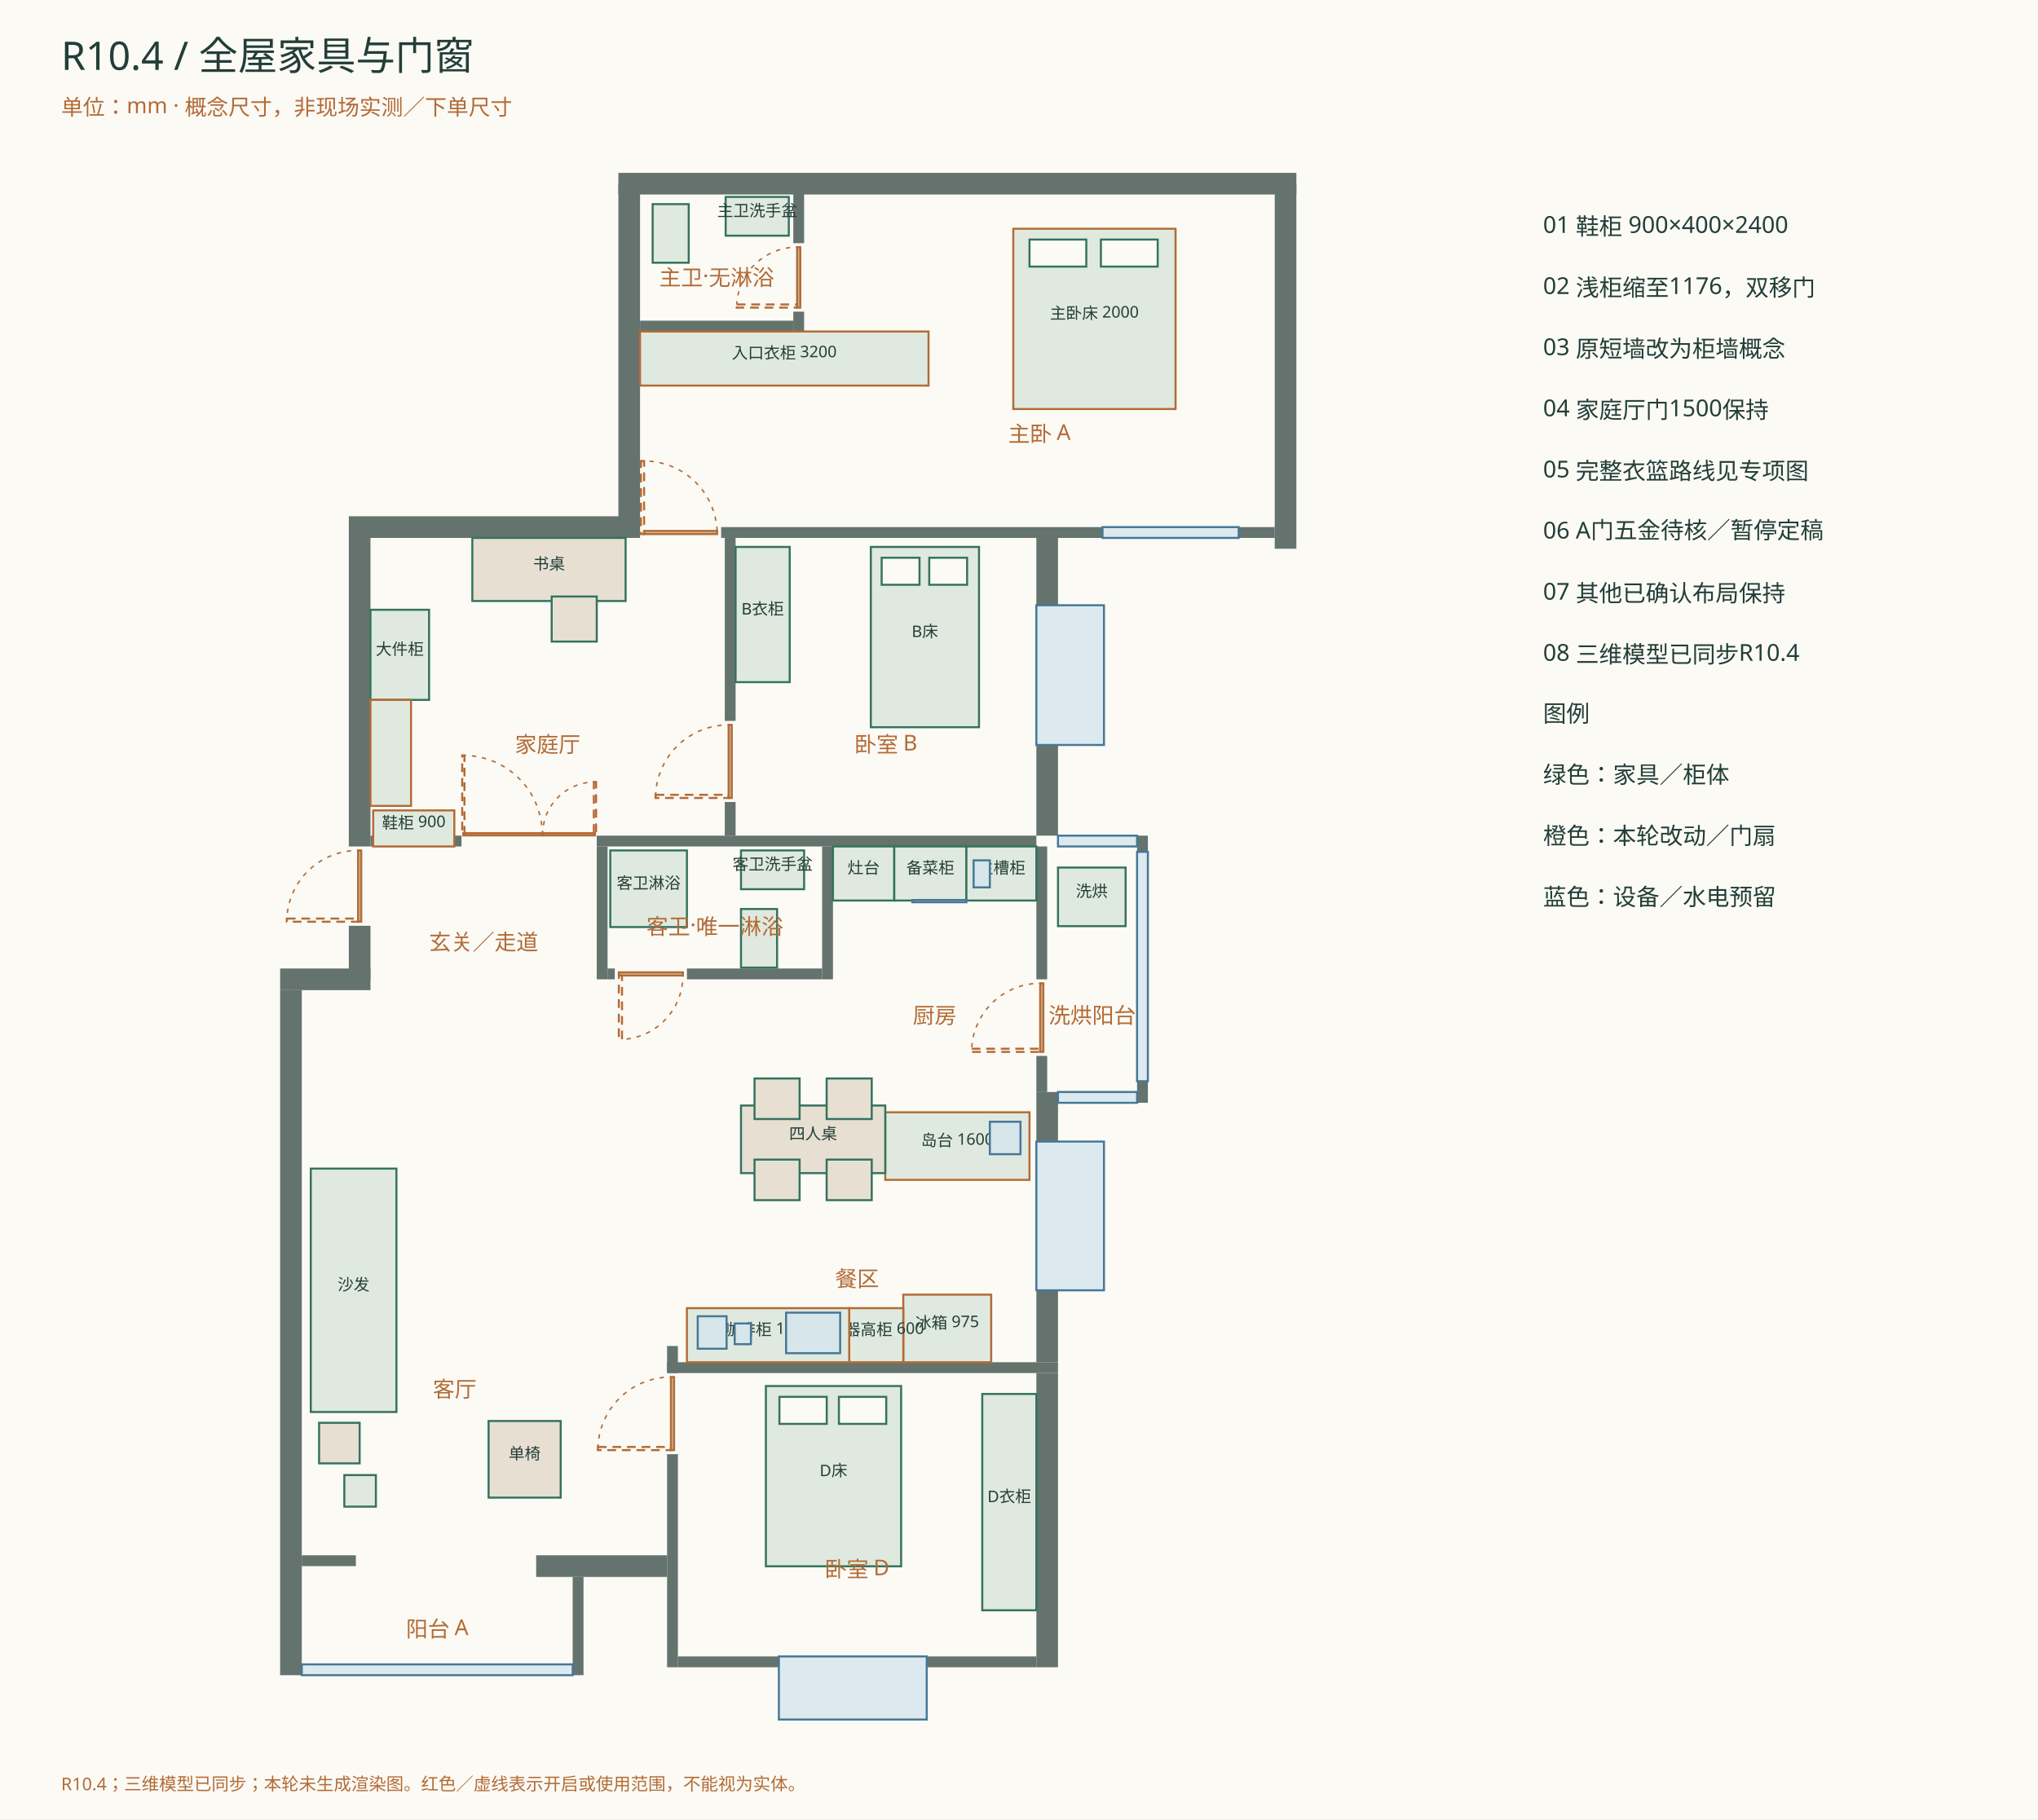
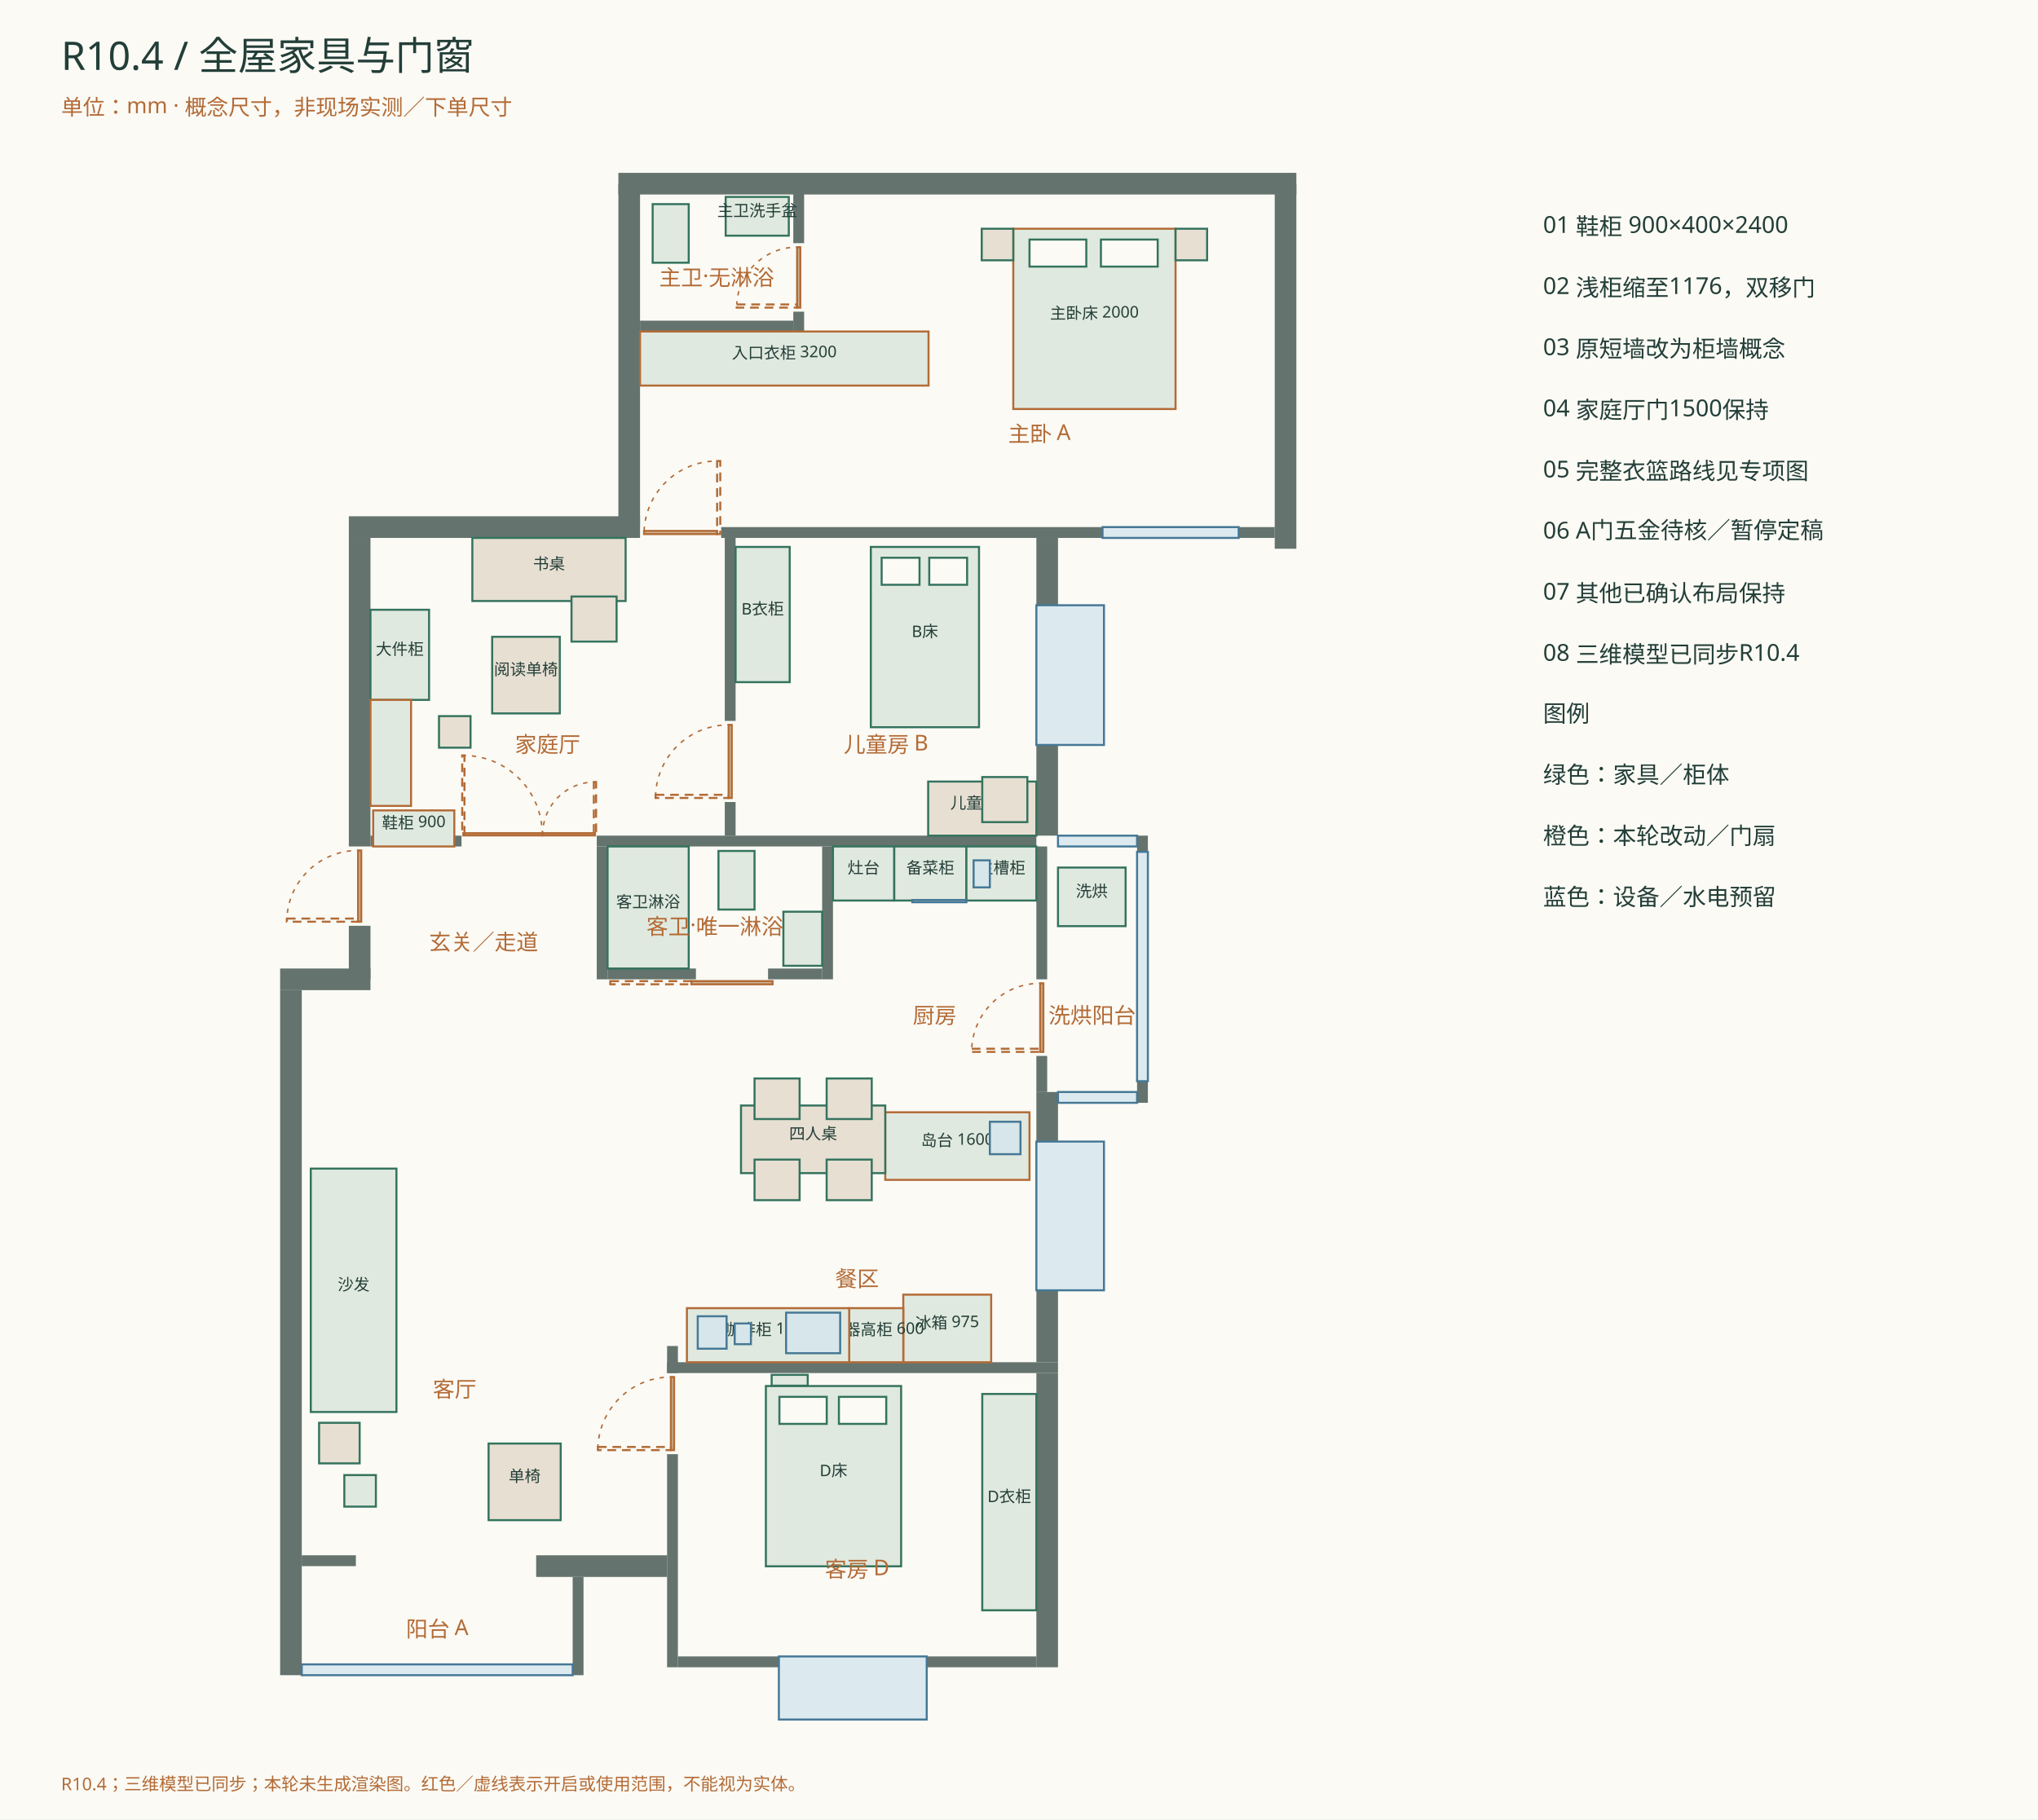
<svg xmlns="http://www.w3.org/2000/svg" viewBox="0 0 1400 1250" role="img">
  <rect width="100%" height="100%" fill="#fbfaf5" />
  <g font-family="PingFang SC, Microsoft YaHei, sans-serif">
    <text x="42" y="48" font-size="27" fill="#233e38" text-anchor="start">R10.4  /  全屋家具与门窗</text>
    <text x="42" y="79" font-size="15" fill="#b36b36" text-anchor="start">单位：mm · 概念尺寸，非现场实测／下单尺寸</text>
    <defs>
      <clipPath id="panel_3">
        <rect x="30" y="100" width="1020" height="1090" fill="white" stroke="none" stroke-width="1.4" />
      </clipPath>
    </defs>
    <g clip-path="url(#panel_3)" data-plan="true" data-world="[-4700, -7100, 11800, 17600]" data-frame="[30, 100, 1020, 1090]" data-pulled="[]">
      <rect x="875.67" y="126.197" width="14.864" height="250.824" fill="#64736d" stroke="none" stroke-width="1.4" data-wall="wall_A_east_0" data-box="6620,6027,240,4050" />
      <rect x="424.807" y="118.765" width="465.727" height="14.864" fill="#64736d" stroke="none" stroke-width="1.4" data-wall="wall_A_north_0" data-box="-660,9957,7520,240" />
      <rect x="495.409" y="362.157" width="261.972" height="7.432" fill="#64736d" stroke="none" stroke-width="1.4" data-wall="wall_A_south1_0" data-box="480,6147,4230,120" />
      <rect x="850.898" y="362.157" width="24.773" height="7.432" fill="#64736d" stroke="none" stroke-width="1.4" data-wall="wall_A_south2_0" data-box="6220,6147,400,120" />
      <rect x="424.807" y="126.197" width="14.864" height="235.96" fill="#64736d" stroke="none" stroke-width="1.4" data-wall="wall_A_west_0" data-box="-660,6267,240,3810" />
      <rect x="711.923" y="369.589" width="14.864" height="46.263" fill="#64736d" stroke="none" stroke-width="1.4" data-wall="wall_B_east1_0" data-box="3976,5400,240,747" />
      <rect x="711.923" y="511.847" width="14.864" height="62.303" fill="#64736d" stroke="none" stroke-width="1.4" data-wall="wall_B_east2_0" data-box="3976,2844,240,1006" />
      <rect x="497.886" y="369.589" width="7.432" height="125.722" fill="#64736d" stroke="none" stroke-width="1.4" data-wall="wall_B_west1_0" data-box="520,4117,120,2030" />
      <rect x="497.886" y="551.049" width="7.432" height="23.101" fill="#64736d" stroke="none" stroke-width="1.4" data-wall="wall_B_west2_0" data-box="520,2844,120,373" />
      <rect x="458.25" y="935.956" width="268.536" height="7.432" fill="#64736d" stroke="none" stroke-width="1.4" data-wall="wall_CD_0" data-box="-120,-3118,4336,120" />
      <rect x="711.923" y="750.284" width="14.864" height="34.062" fill="#64736d" stroke="none" stroke-width="1.4" data-wall="wall_C_east1_0" data-box="3976,-550,240,550" />
      <rect x="711.923" y="886.534" width="14.864" height="49.422" fill="#64736d" stroke="none" stroke-width="1.4" data-wall="wall_C_east2_0" data-box="3976,-2998,240,798" />
      <rect x="458.25" y="924.808" width="7.432" height="18.579" fill="#64736d" stroke="none" stroke-width="1.4" data-wall="wall_C_west_end_0" data-box="-120,-3118,120,300" />
      <rect x="711.923" y="943.388" width="14.864" height="202.145" fill="#64736d" stroke="none" stroke-width="1.4" data-wall="wall_D_east_0" data-box="3976,-6382,240,3264" />
      <rect x="465.682" y="1138.1" width="69.364" height="7.432" fill="#64736d" stroke="none" stroke-width="1.4" data-wall="wall_D_south1_0" data-box="0,-6382,1120,120" />
      <rect x="636.614" y="1138.1" width="75.309" height="7.432" fill="#64736d" stroke="none" stroke-width="1.4" data-wall="wall_D_south2_0" data-box="2760,-6382,1216,120" />
      <rect x="458.25" y="999.126" width="7.432" height="146.407" fill="#64736d" stroke="none" stroke-width="1.4" data-wall="wall_D_west2_0" data-box="-120,-6382,120,2364" />
      <rect x="393.407" y="1083.48" width="7.432" height="67.506" fill="#64736d" stroke="none" stroke-width="1.4" data-wall="wall_balconyA_east_0" data-box="-1167,-6470,120,1090" />
      <rect x="207.302" y="1068.61" width="37.159" height="7.432" fill="#64736d" stroke="none" stroke-width="1.4" data-wall="wall_balconyA_head1_0" data-box="-4172,-5260,600,120" />
      <rect x="368.325" y="1068.61" width="89.925" height="14.864" fill="#64736d" stroke="none" stroke-width="1.4" data-wall="wall_balconyA_head2_0" data-box="-1572,-5380,1452,240" />
      <rect x="781.101" y="574.15" width="7.432" height="11.148" fill="#64736d" stroke="none" stroke-width="1.4" data-wall="wall_balconyB_NE_0" data-box="5093,2664,120,180" />
      <rect x="781.101" y="742.852" width="7.432" height="14.864" fill="#64736d" stroke="none" stroke-width="1.4" data-wall="wall_balconyB_SE_0" data-box="5093,-120,120,240" />
      <rect x="711.923" y="581.582" width="7.432" height="91.287" fill="#64736d" stroke="none" stroke-width="1.4" data-wall="wall_balconyB_div1_0" data-box="3976,1250,120,1474" />
      <rect x="711.923" y="725.511" width="7.432" height="24.773" fill="#64736d" stroke="none" stroke-width="1.4" data-wall="wall_balconyB_div2_0" data-box="3976,-0,120,400" />
      <rect x="564.773" y="581.582" width="7.432" height="91.287" fill="#64736d" stroke="none" stroke-width="1.4" data-wall="wall_bath_east_0" data-box="1600,1250,120,1474" />
      <rect x="409.943" y="574.15" width="301.98" height="7.432" fill="#64736d" stroke="none" stroke-width="1.4" data-wall="wall_bath_kitchen_north_0" data-box="-900,2724,4876,120" />
-       <rect x="417.375" y="665.438" width="4.955" height="7.432" fill="#64736d" stroke="none" stroke-width="1.4" data-wall="wall_bath_south1_0" data-box="-780,1250,80,120" />
-       <rect x="471.875" y="665.438" width="92.898" height="7.432" fill="#64736d" stroke="none" stroke-width="1.4" data-wall="wall_bath_south2_0" data-box="100,1250,1500,120" />
+       <rect x="417.375" y="665.438" width="60.693" height="7.432" fill="#64736d" stroke="none" stroke-width="1.4" data-wall="wall_bath_south1_0" data-box="-780,1250,980,120" />
+       <rect x="527.614" y="665.438" width="37.159" height="7.432" fill="#64736d" stroke="none" stroke-width="1.4" data-wall="wall_bath_south2_0" data-box="1000,1250,600,120" />
      <rect x="409.943" y="581.582" width="7.432" height="91.287" fill="#64736d" stroke="none" stroke-width="1.4" data-wall="wall_bath_west_0" data-box="-900,1250,120,1474" />
      <rect x="239.631" y="636.082" width="14.864" height="36.788" fill="#64736d" stroke="none" stroke-width="1.4" data-wall="wall_entry_lower_0" data-box="-3650,1250,240,594" />
      <rect x="192.439" y="665.438" width="62.056" height="14.864" fill="#64736d" stroke="none" stroke-width="1.4" data-wall="wall_entry_step_0" data-box="-4412,1130,1002,240" />
      <rect x="239.631" y="354.726" width="200.04" height="14.864" fill="#64736d" stroke="none" stroke-width="1.4" data-wall="wall_family_north_0" data-box="-3650,6147,3230,240" />
      <rect x="239.631" y="369.589" width="14.864" height="211.993" fill="#64736d" stroke="none" stroke-width="1.4" data-wall="wall_family_west_0" data-box="-3650,2724,240,3423" />
      <rect x="192.439" y="680.301" width="14.864" height="470.682" fill="#64736d" stroke="none" stroke-width="1.4" data-wall="wall_living_west_0" data-box="-4412,-6470,240,7600" />
      <rect x="544.955" y="126.197" width="7.432" height="40.875" fill="#64736d" stroke="none" stroke-width="1.4" data-wall="wall_master_bath_east1_0" data-box="1280,9417,120,660" />
      <rect x="544.955" y="214.14" width="7.432" height="13.625" fill="#64736d" stroke="none" stroke-width="1.4" data-wall="wall_master_bath_east2_0" data-box="1280,8437,120,220" />
      <rect x="439.67" y="220.334" width="105.284" height="7.432" fill="#64736d" stroke="none" stroke-width="1.4" data-wall="wall_master_bath_south_0" data-box="-420,8437,1700,120" />
      <rect x="254.494" y="574.15" width="1.858" height="7.432" fill="#64736d" stroke="none" stroke-width="1.4" data-wall="shoe_wall_west_return" data-box="-3410,2724,30,120" />
      <rect x="312.091" y="574.15" width="4.955" height="7.432" fill="#64736d" stroke="none" stroke-width="1.4" data-wall="shoe_wall_door_return" data-box="-2480,2724,80,120" />
      <rect x="757.381" y="362.157" width="93.517" height="7.432" fill="#dceaf0" stroke="#467896" stroke-width="1.4" />
      <rect x="726.786" y="574.15" width="54.314" height="7.432" fill="#dceaf0" stroke="#467896" stroke-width="1.4" />
      <rect x="781.101" y="585.298" width="7.432" height="157.555" fill="#dceaf0" stroke="#467896" stroke-width="1.4" />
      <rect x="726.786" y="750.284" width="54.314" height="7.432" fill="#dceaf0" stroke="#467896" stroke-width="1.4" />
      <rect x="207.302" y="1143.55" width="186.105" height="7.432" fill="#dceaf0" stroke="#467896" stroke-width="1.4" />
      <rect x="711.923" y="415.852" width="46.449" height="95.994" fill="#dceaf0" stroke="#467896" stroke-width="1.4" />
      <rect x="711.923" y="784.347" width="46.449" height="102.188" fill="#dceaf0" stroke="#467896" stroke-width="1.4" />
      <rect x="535.045" y="1138.1" width="101.568" height="43.352" fill="#dceaf0" stroke="#467896" stroke-width="1.4" />
      <polygon points="696.068,281.027 807.545,281.027 807.545,157.163 696.068,157.163" fill="#e0e9df" stroke="#b36b36" stroke-width="1.4" data-object="bedA" data-box="3720,7577,1800,2000" />
      <text x="751.807" y="219.095" font-size="11" fill="#233e38" text-anchor="middle">主卧床 2000</text>
      <rect x="707.216" y="164.595" width="39.017" height="18.579" fill="#fbfaf5" stroke="#34735e" stroke-width="1.4" />
      <rect x="756.266" y="164.595" width="39.017" height="18.579" fill="#fbfaf5" stroke="#34735e" stroke-width="1.4" />
      <polygon points="598.216,499.646 672.534,499.646 672.534,375.782 598.216,375.782" fill="#e0e9df" stroke="#34735e" stroke-width="1.4" data-object="bedB" data-box="2140,4047,1200,2000" />
      <text x="635.375" y="437.714" font-size="11" fill="#233e38" text-anchor="middle">B床</text>
      <rect x="605.648" y="383.214" width="26.011" height="18.579" fill="#fbfaf5" stroke="#34735e" stroke-width="1.4" />
      <rect x="638.348" y="383.214" width="26.011" height="18.579" fill="#fbfaf5" stroke="#34735e" stroke-width="1.4" />
      <polygon points="526.127,1076.17 619.025,1076.17 619.025,952.306 526.127,952.306" fill="#e0e9df" stroke="#34735e" stroke-width="1.4" data-object="bedD" data-box="976,-5262,1500,2000" />
      <text x="572.576" y="1014.24" font-size="11" fill="#233e38" text-anchor="middle">D床</text>
      <rect x="535.417" y="959.738" width="32.514" height="18.579" fill="#fbfaf5" stroke="#34735e" stroke-width="1.4" />
      <rect x="576.292" y="959.738" width="32.514" height="18.579" fill="#fbfaf5" stroke="#34735e" stroke-width="1.4" />
      <polygon points="505.318,468.68 542.477,468.68 542.477,375.782 505.318,375.782" fill="#e0e9df" stroke="#34735e" stroke-width="1.4" data-object="wardrobeB" data-box="640,4547,600,1500" />
      <text x="523.898" y="422.231" font-size="11" fill="#233e38" text-anchor="middle">B衣柜</text>
      <polygon points="674.764,1106.39 711.923,1106.39 711.923,957.756 674.764,957.756" fill="#e0e9df" stroke="#34735e" stroke-width="1.4" data-object="wardrobeD" data-box="3376,-5750,600,2400" />
      <text x="693.343" y="1032.07" font-size="11" fill="#233e38" text-anchor="middle">D衣柜</text>
      <polygon points="213.495,970.142 272.331,970.142 272.331,802.926 213.495,802.926" fill="#e0e9df" stroke="#34735e" stroke-width="1.4" data-object="sofa" data-box="-4072,-3550,950,2700" />
      <text x="242.913" y="886.534" font-size="11" fill="#233e38" text-anchor="middle">沙发</text>
      <polygon points="324.477,412.941 429.761,412.941 429.761,369.589 324.477,369.589" fill="#e7dfd2" stroke="#34735e" stroke-width="1.4" data-object="desk" data-box="-2280,5447,1700,700" />
      <text x="377.119" y="391.265" font-size="11" fill="#233e38" text-anchor="middle">书桌</text>
-       <polygon points="378.977,440.811 409.943,440.811 409.943,409.845 378.977,409.845" fill="#e7dfd2" stroke="#34735e" stroke-width="1.4" data-object="study_chair" data-box="-1400,4997,500,500" />
+       <polygon points="392.602,440.811 423.568,440.811 423.568,409.845 392.602,409.845" fill="#e7dfd2" stroke="#34735e" stroke-width="1.4" data-object="study_chair" data-box="-1180,4997,500,500" />
      <polygon points="254.494,480.881 294.75,480.881 294.75,418.949 254.494,418.949" fill="#e0e9df" stroke="#34735e" stroke-width="1.4" data-object="study_storage" data-box="-3410,4350,650,1000" />
      <text x="274.622" y="449.915" font-size="11" fill="#233e38" text-anchor="middle">大件柜</text>
      <polygon points="256.352,581.582 312.091,581.582 312.091,556.809 256.352,556.809" fill="#e0e9df" stroke="#b36b36" stroke-width="1.4" data-object="shoe" data-box="-3380,2724,900,400" />
      <text x="284.222" y="569.195" font-size="11" fill="#233e38" text-anchor="middle">鞋柜 900</text>
      <polygon points="620.511,935.956 680.895,935.956 680.895,889.507 620.511,889.507" fill="#e0e9df" stroke="#b36b36" stroke-width="1.4" data-object="fridge" data-box="2500,-2998,975,750" />
      <text x="650.703" y="912.731" font-size="11" fill="#233e38" text-anchor="middle">冰箱 975</text>
      <polygon points="583.352,935.956 620.511,935.956 620.511,898.797 583.352,898.797" fill="#e0e9df" stroke="#b36b36" stroke-width="1.4" data-object="tower" data-box="1900,-2998,600,600" />
      <text x="601.932" y="917.376" font-size="11" fill="#233e38" text-anchor="middle">电器高柜 600</text>
      <polygon points="471.875,935.956 583.352,935.956 583.352,898.797 471.875,898.797" fill="#e0e9df" stroke="#b36b36" stroke-width="1.4" data-object="coffee" data-box="100,-2998,1800,600" />
      <text x="527.614" y="917.376" font-size="11" fill="#233e38" text-anchor="middle">咖啡柜 1800</text>
      <polygon points="608.125,810.668 707.216,810.668 707.216,764.219 608.125,764.219" fill="#e0e9df" stroke="#b36b36" stroke-width="1.4" data-object="island" data-box="2300,-975,1600,750" />
      <text x="657.67" y="787.443" font-size="11" fill="#233e38" text-anchor="middle">岛台 1600</text>
      <polygon points="509.034,806.023 608.125,806.023 608.125,759.574 509.034,759.574" fill="#e7dfd2" stroke="#34735e" stroke-width="1.4" data-object="table4" data-box="700,-900,1600,750" />
      <text x="558.58" y="782.798" font-size="11" fill="#233e38" text-anchor="middle">四人桌</text>
      <polygon points="518.324,768.864 549.29,768.864 549.29,740.994 518.324,740.994" fill="#e7dfd2" stroke="#34735e" stroke-width="1.4" data-object="chair4_0" data-box="850,-300,500,450" />
      <polygon points="567.869,768.864 598.835,768.864 598.835,740.994 567.869,740.994" fill="#e7dfd2" stroke="#34735e" stroke-width="1.4" data-object="chair4_1" data-box="1650,-300,500,450" />
      <polygon points="518.324,824.602 549.29,824.602 549.29,796.733 518.324,796.733" fill="#e7dfd2" stroke="#34735e" stroke-width="1.4" data-object="chair4_2" data-box="850,-1200,500,450" />
      <polygon points="567.869,824.602 598.835,824.602 598.835,796.733 567.869,796.733" fill="#e7dfd2" stroke="#34735e" stroke-width="1.4" data-object="chair4_3" data-box="1650,-1200,500,450" />
      <polygon points="572.205,618.741 614.318,618.741 614.318,581.582 572.205,581.582" fill="#e0e9df" stroke="#34735e" stroke-width="1.4" data-object="hob" data-box="1720,2124,680,600" />
      <text x="593.261" y="600.161" font-size="11" fill="#233e38" text-anchor="middle">灶台</text>
      <polygon points="614.318,618.741 663.864,618.741 663.864,581.582 614.318,581.582" fill="#e0e9df" stroke="#34735e" stroke-width="1.4" data-object="prep" data-box="2400,2124,800,600" />
      <text x="639.091" y="600.161" font-size="11" fill="#233e38" text-anchor="middle">备菜柜</text>
      <polygon points="663.864,618.741 711.923,618.741 711.923,581.582 663.864,581.582" fill="#e0e9df" stroke="#34735e" stroke-width="1.4" data-object="sink" data-box="3200,2124,776,600" />
      <text x="687.893" y="600.161" font-size="11" fill="#233e38" text-anchor="middle">主槽柜</text>
      <polygon points="498.506,161.932 541.858,161.932 541.858,135.301 498.506,135.301" fill="#e0e9df" stroke="#34735e" stroke-width="1.4" data-object="Bath_A_basin" data-box="530,9500,700,430" />
      <text x="520.182" y="148.616" font-size="11" fill="#233e38" text-anchor="middle">主卫洗手盆</text>
      <polygon points="448.341,180.511 473.114,180.511 473.114,140.256 448.341,140.256" fill="#e0e9df" stroke="#34735e" stroke-width="1.4" data-object="Bath_A_wc" data-box="-280,9200,400,650" />
-       <polygon points="509.034,610.938 552.386,610.938 552.386,584.307 509.034,584.307" fill="#e0e9df" stroke="#34735e" stroke-width="1.4" data-object="Bath_Public_basin" data-box="700,2250,700,430" />
-       <text x="530.71" y="597.622" font-size="11" fill="#233e38" text-anchor="middle">客卫洗手盆</text>
-       <polygon points="509.034,664.818 533.807,664.818 533.807,624.562 509.034,624.562" fill="#e0e9df" stroke="#34735e" stroke-width="1.4" data-object="Bath_Public_wc" data-box="700,1380,400,650" />
-       <polygon points="419.233,636.949 471.875,636.949 471.875,584.307 419.233,584.307" fill="#e0e9df" stroke="#34735e" stroke-width="1.4" data-object="shower_public" data-box="-750,1830,850,850" />
-       <text x="445.554" y="610.628" font-size="11" fill="#233e38" text-anchor="middle">客卫淋浴</text>
+       <polygon points="538.142,663.58 564.773,663.58 564.773,626.42 538.142,626.42" fill="#e0e9df" stroke="#34735e" stroke-width="1.4" data-object="Bath_Public_basin" data-box="1170,1400,430,600" />
+       <polygon points="493.551,624.934 518.324,624.934 518.324,584.678 493.551,584.678" fill="#e0e9df" stroke="#34735e" stroke-width="1.4" data-object="Bath_Public_wc" data-box="450,2024,400,650" />
+       <polygon points="417.375,665.438 473.114,665.438 473.114,581.582 417.375,581.582" fill="#e0e9df" stroke="#34735e" stroke-width="1.4" data-object="shower_public" data-box="-780,1370,900,1354" />
+       <text x="445.244" y="623.51" font-size="11" fill="#233e38" text-anchor="middle">客卫淋浴</text>
      <polygon points="726.786,636.33 773.235,636.33 773.235,596.074 726.786,596.074" fill="#e0e9df" stroke="#34735e" stroke-width="1.4" data-object="laundry" data-box="4216,1840,750,650" />
      <text x="750.011" y="616.202" font-size="11" fill="#233e38" text-anchor="middle">洗烘</text>
      <polygon points="254.494,553.713 282.364,553.713 282.364,480.881 254.494,480.881" fill="#e0e9df" stroke="#b36b36" stroke-width="1.4" data-object="study_shallow" data-box="-3410,3174,450,1176" />
      <polygon points="219.193,1005.44 247.062,1005.44 247.062,977.574 219.193,977.574" fill="#e7dfd2" stroke="#34735e" stroke-width="1.4" data-object="side_table" data-box="-3980,-4120,450,450" />
-       <polygon points="335.625,1028.98 385.17,1028.98 385.17,976.335 335.625,976.335" fill="#e7dfd2" stroke="#34735e" stroke-width="1.4" data-object="lounge_chair" data-box="-2100,-4500,800,850" />
-       <text x="360.398" y="1002.66" font-size="11" fill="#233e38" text-anchor="middle">单椅</text>
+       <polygon points="335.625,1044.46 385.17,1044.46 385.17,991.818 335.625,991.818" fill="#e7dfd2" stroke="#34735e" stroke-width="1.4" data-object="lounge_chair" data-box="-2100,-4750,800,850" />
+       <text x="360.398" y="1018.14" font-size="11" fill="#233e38" text-anchor="middle">单椅</text>
      <polygon points="236.534,1035.17 258.21,1035.17 258.21,1013.49 236.534,1013.49" fill="#e0e9df" stroke="#34735e" stroke-width="1.4" data-object="floor_lamp" data-box="-3700,-4600,350,350" />
      <polygon points="439.67,264.924 637.852,264.924 637.852,227.765 439.67,227.765" fill="#e0e9df" stroke="#b36b36" stroke-width="1.4" data-object="entry_wardrobe" data-box="-420,7837,3200,600" />
      <text x="538.761" y="246.345" font-size="11" fill="#233e38" text-anchor="middle">入口衣柜 3200</text>
+       <polygon points="637.605,574.15 711.923,574.15 711.923,536.991 637.605,536.991" fill="#e7dfd2" stroke="#34735e" stroke-width="1.4" data-object="child_desk" data-box="2776,2844,1200,600" />
+       <text x="674.764" y="555.57" font-size="11" fill="#233e38" text-anchor="middle">儿童书桌</text>
+       <polygon points="674.764,564.86 705.73,564.86 705.73,533.894 674.764,533.894" fill="#e7dfd2" stroke="#34735e" stroke-width="1.4" data-object="child_chair" data-box="3376,2994,500,500" />
+       <polygon points="338.102,490.17 384.551,490.17 384.551,437.528 338.102,437.528" fill="#e7dfd2" stroke="#34735e" stroke-width="1.4" data-object="family_reading_chair" data-box="-2060,4200,750,850" />
+       <text x="361.327" y="463.849" font-size="11" fill="#233e38" text-anchor="middle">阅读单椅</text>
+       <polygon points="301.562,513.705 323.239,513.705 323.239,492.028 301.562,492.028" fill="#e7dfd2" stroke="#34735e" stroke-width="1.4" data-object="family_side_table" data-box="-2650,3820,350,350" />
+       <polygon points="674.392,178.839 696.068,178.839 696.068,157.163 674.392,157.163" fill="#e7dfd2" stroke="#34735e" stroke-width="1.4" data-object="A_bedside_west" data-box="3370,9227,350,350" />
+       <polygon points="807.545,178.839 829.222,178.839 829.222,157.163 807.545,157.163" fill="#e7dfd2" stroke="#34735e" stroke-width="1.4" data-object="A_bedside_east" data-box="5520,9227,350,350" />
+       <polygon points="530.091,952.058 554.864,952.058 554.864,944.626 530.091,944.626" fill="#e0e9df" stroke="#34735e" stroke-width="1.4" data-object="D_bedside" data-box="1040,-3258,400,120" />
      <rect x="442.457" y="364.789" width="50.165" height="2.168" fill="#cdbb9e" stroke="#b36b36" stroke-width="1.4" />
-       <rect x="440.29" y="316.792" width="2.168" height="50.165" fill="none" stroke="#b36b36" stroke-width="1.4" stroke-dasharray="6 4" />
-       <polyline points="492.622,364.789 492.44,362.167 492.121,359.558 491.665,356.969 491.075,354.407 490.352,351.88 489.497,349.394 488.513,346.956 487.404,344.573 486.17,342.251 484.818,339.998 483.349,337.817 481.767,335.717 480.079,333.703 478.287,331.779 476.397,329.953 474.413,328.227 472.343,326.608 470.19,325.099 467.961,323.705 465.663,322.429 463.3,321.276 460.881,320.248 458.411,319.347 455.898,318.578 453.347,317.941 450.767,317.438 448.164,317.071 445.545,316.841 442.918,316.748 440.29,316.792" fill="none" stroke="#b36b36" stroke-dasharray="3 4" />
+       <rect x="492.622" y="316.792" width="2.168" height="50.165" fill="none" stroke="#b36b36" stroke-width="1.4" stroke-dasharray="6 4" />
+       <polyline points="442.457,364.789 442.64,362.167 442.959,359.558 443.414,356.969 444.004,354.407 444.728,351.88 445.582,349.394 446.566,346.956 447.676,344.573 448.909,342.251 450.262,339.998 451.731,337.817 453.312,335.717 455.001,333.703 456.793,331.779 458.683,329.953 460.666,328.227 462.737,326.608 464.89,325.099 467.118,323.705 469.417,322.429 471.779,321.276 474.199,320.248 476.668,319.347 479.182,318.578 481.732,317.941 484.313,317.438 486.916,317.071 489.534,316.841 492.161,316.748 494.79,316.792" fill="none" stroke="#b36b36" stroke-dasharray="3 4" />
      <rect x="547.587" y="169.859" width="2.168" height="41.494" fill="#cdbb9e" stroke="#b36b36" stroke-width="1.4" />
      <rect x="506.092" y="209.186" width="41.494" height="2.168" fill="none" stroke="#b36b36" stroke-width="1.4" stroke-dasharray="6 4" />
      <polyline points="549.754,169.859 547.58,169.803 545.405,169.86 543.236,170.031 541.08,170.315 538.941,170.712 536.826,171.22 534.74,171.838 532.69,172.565 530.68,173.398 528.717,174.334 526.805,175.373 524.951,176.51 523.158,177.742 521.432,179.067 519.778,180.48 518.201,181.977 516.704,183.556 515.291,185.21 513.967,186.936 512.735,188.729 511.599,190.584 510.561,192.496 509.625,194.46 508.793,196.469 508.067,198.52 507.45,200.606 506.942,202.721 506.546,204.86 506.263,207.017 506.092,209.186" fill="none" stroke="#b36b36" stroke-dasharray="3 4" />
      <rect x="500.518" y="498.098" width="2.168" height="50.165" fill="#cdbb9e" stroke="#b36b36" stroke-width="1.4" />
      <rect x="450.354" y="546.095" width="50.165" height="2.168" fill="none" stroke="#b36b36" stroke-width="1.4" stroke-dasharray="6 4" />
      <polyline points="502.686,498.098 500.058,498.053 497.431,498.146 494.812,498.376 492.209,498.743 489.629,499.246 487.078,499.883 484.565,500.653 482.095,501.553 479.675,502.581 477.313,503.735 475.015,505.01 472.786,506.404 470.633,507.913 468.563,509.532 466.579,511.258 464.689,513.085 462.897,515.008 461.208,517.023 459.627,519.123 458.158,521.303 456.805,523.557 455.572,525.878 454.462,528.261 453.479,530.699 452.624,533.185 451.901,535.712 451.31,538.274 450.855,540.863 450.536,543.472 450.354,546.095" fill="none" stroke="#b36b36" stroke-dasharray="3 4" />
      <rect x="245.979" y="584.369" width="2.168" height="48.926" fill="#cdbb9e" stroke="#b36b36" stroke-width="1.4" />
      <rect x="197.053" y="631.127" width="48.926" height="2.168" fill="none" stroke="#b36b36" stroke-width="1.4" stroke-dasharray="6 4" />
      <polyline points="248.146,584.369 245.583,584.322 243.02,584.41 240.466,584.632 237.927,584.987 235.409,585.475 232.921,586.094 230.469,586.842 228.059,587.717 225.698,588.717 223.393,589.84 221.15,591.081 218.974,592.439 216.873,593.908 214.852,595.485 212.915,597.166 211.07,598.946 209.32,600.82 207.671,602.783 206.126,604.83 204.691,606.955 203.369,609.152 202.164,611.415 201.079,613.738 200.117,616.114 199.281,618.538 198.572,621.002 197.994,623.5 197.547,626.025 197.233,628.57 197.053,631.127" fill="none" stroke="#b36b36" stroke-dasharray="3 4" />
-       <rect x="425.116" y="668.07" width="43.972" height="2.168" fill="#cdbb9e" stroke="#b36b36" stroke-width="1.4" />
-       <rect x="425.116" y="670.237" width="2.168" height="43.972" fill="none" stroke="#b36b36" stroke-width="1.4" stroke-dasharray="6 4" />
-       <polyline points="469.088,668.07 469.141,670.374 469.074,672.678 468.886,674.975 468.578,677.259 468.151,679.524 467.606,681.764 466.944,683.972 466.168,686.142 465.28,688.269 464.281,690.346 463.175,692.368 461.964,694.329 460.653,696.225 459.244,698.049 457.742,699.797 456.15,701.464 454.473,703.045 452.716,704.537 450.883,705.934 448.979,707.234 447.011,708.432 444.982,709.526 442.898,710.511 440.766,711.387 438.591,712.149 436.379,712.797 434.136,713.328 431.868,713.741 429.582,714.035 427.284,714.209" fill="none" stroke="#b36b36" stroke-dasharray="3 4" />
+       <rect x="474.972" y="674.108" width="55.739" height="2.168" fill="#cdbb9e" stroke="#b36b36" stroke-width="1.4" />
+       <rect x="419.233" y="674.108" width="55.739" height="2.168" fill="none" stroke="#b36b36" stroke-width="1.4" stroke-dasharray="6 4" />
+       <polyline points="530.71,674.108 530.71,674.108 530.71,674.108 530.71,674.108 530.71,674.108 530.71,674.108 530.71,674.108 530.71,674.108 530.71,674.108 530.71,674.108 530.71,674.108 530.71,674.108 530.71,674.108 530.71,674.108 530.71,674.108 530.71,674.108 530.71,674.108 530.71,674.108 530.71,674.108 530.71,674.108 530.71,674.108 530.71,674.108 530.71,674.108 530.71,674.108 530.71,674.108 530.71,674.108 530.71,674.108 530.71,674.108 530.71,674.108 530.71,674.108 530.71,674.108" fill="none" stroke="#b36b36" stroke-dasharray="3 4" />
      <rect x="714.555" y="675.656" width="2.168" height="47.068" fill="#cdbb9e" stroke="#b36b36" stroke-width="1.4" />
      <rect x="667.487" y="720.557" width="47.068" height="2.168" fill="none" stroke="#b36b36" stroke-width="1.4" stroke-dasharray="6 4" />
      <polyline points="716.722,675.656 714.256,675.607 711.791,675.688 709.333,675.897 706.889,676.234 704.466,676.699 702.071,677.29 699.711,678.006 697.391,678.844 695.118,679.802 692.898,680.878 690.738,682.069 688.642,683.371 686.618,684.781 684.671,686.296 682.805,687.909 681.027,689.619 679.34,691.419 677.75,693.305 676.261,695.271 674.876,697.313 673.601,699.425 672.438,701.6 671.39,703.833 670.46,706.118 669.651,708.449 668.966,710.818 668.405,713.22 667.971,715.649 667.665,718.096 667.487,720.557" fill="none" stroke="#b36b36" stroke-dasharray="3 4" />
      <rect x="460.882" y="946.174" width="2.168" height="50.165" fill="#cdbb9e" stroke="#b36b36" stroke-width="1.4" />
      <rect x="410.717" y="994.172" width="50.165" height="2.168" fill="none" stroke="#b36b36" stroke-width="1.4" stroke-dasharray="6 4" />
      <polyline points="463.05,946.174 460.421,946.13 457.794,946.223 455.176,946.453 452.573,946.82 449.992,947.323 447.442,947.96 444.928,948.73 442.458,949.63 440.039,950.658 437.677,951.811 435.378,953.087 433.15,954.481 430.997,955.99 428.926,957.609 426.943,959.335 425.053,961.162 423.261,963.085 421.572,965.099 419.991,967.2 418.522,969.38 417.169,971.634 415.936,973.955 414.826,976.338 413.842,978.776 412.988,981.262 412.264,983.789 411.674,986.351 411.219,988.94 410.9,991.549 410.717,994.172" fill="none" stroke="#b36b36" stroke-dasharray="3 4" />
      <rect x="318.284" y="572.447" width="54.19" height="1.548" fill="#cdbb9e" stroke="#b36b36" stroke-width="1.4" />
      <rect x="317.51" y="519.031" width="1.548" height="54.19" fill="none" stroke="#b36b36" stroke-width="1.4" stroke-dasharray="6 4" />
      <polyline points="372.474,573.995 372.441,571.158 372.258,568.326 371.928,565.508 371.451,562.711 370.828,559.943 370.061,557.212 369.153,554.524 368.104,551.887 366.919,549.309 365.601,546.796 364.154,544.356 362.58,541.995 360.885,539.72 359.073,537.536 357.15,535.45 355.12,533.468 352.989,531.594 350.763,529.835 348.448,528.195 346.05,526.678 343.576,525.289 341.033,524.031 338.427,522.907 335.766,521.922 333.057,521.078 330.308,520.376 327.526,519.819 324.718,519.408 321.893,519.145 319.058,519.031" fill="none" stroke="#b36b36" stroke-dasharray="3 4" />
      <rect x="372.784" y="572.447" width="35.92" height="1.548" fill="#cdbb9e" stroke="#b36b36" stroke-width="1.4" />
      <rect x="407.93" y="537.301" width="1.548" height="35.92" fill="none" stroke="#b36b36" stroke-width="1.4" stroke-dasharray="6 4" />
      <polyline points="372.784,573.995 372.793,572.114 372.9,570.236 373.105,568.366 373.408,566.51 373.808,564.672 374.303,562.857 374.892,561.071 375.575,559.318 376.348,557.603 377.209,555.931 378.157,554.307 379.189,552.734 380.302,551.217 381.492,549.761 382.758,548.369 384.094,547.045 385.497,545.793 386.965,544.616 388.492,543.517 390.074,542.5 391.707,541.567 393.387,540.721 395.109,539.964 396.868,539.298 398.66,538.725 400.479,538.246 402.321,537.864 404.18,537.578 406.052,537.39 407.93,537.301" fill="none" stroke="#b36b36" stroke-dasharray="3 4" />
      <rect x="679.966" y="770.722" width="21.057" height="22.296" fill="#d7e6ea" stroke="#467896" stroke-width="1.4" />
      <rect x="479.307" y="904.37" width="19.818" height="22.296" fill="#d7e6ea" stroke="#467896" stroke-width="1.4" />
      <rect x="504.699" y="909.325" width="11.148" height="14.244" fill="#d7e6ea" stroke="#467896" stroke-width="1.4" />
      <rect x="626.705" y="618.369" width="37.159" height="1.548" fill="#d7e6ea" stroke="#467896" stroke-width="1.4" />
      <rect x="668.818" y="591.119" width="11.148" height="18.579" fill="#d7e6ea" stroke="#467896" stroke-width="1.4" />
      <rect x="540" y="901.893" width="37.159" height="27.869" fill="#d7e6ea" stroke="#467896" stroke-width="1.4" />
      <text x="714.028" y="303.52" font-size="15" fill="#b36b36" text-anchor="middle">主卧 A</text>
      <text x="492.312" y="196.056" font-size="15" fill="#b36b36" text-anchor="middle">主卫·无淋浴</text>
-       <text x="608.62" y="516.873" font-size="15" fill="#b36b36" text-anchor="middle">卧室 B</text>
+       <text x="608.62" y="516.873" font-size="15" fill="#b36b36" text-anchor="middle">儿童房 B</text>
      <text x="376.19" y="516.873" font-size="15" fill="#b36b36" text-anchor="middle">家庭厅</text>
      <text x="332.219" y="652.66" font-size="15" fill="#b36b36" text-anchor="middle">玄关／走道</text>
      <text x="491.074" y="641.958" font-size="15" fill="#b36b36" text-anchor="middle">客卫·唯一淋浴</text>
      <text x="642.064" y="703.047" font-size="15" fill="#b36b36" text-anchor="middle">厨房</text>
      <text x="312.339" y="959.886" font-size="15" fill="#b36b36" text-anchor="middle">客厅</text>
      <text x="588.802" y="883.968" font-size="15" fill="#b36b36" text-anchor="middle">餐区</text>
-       <text x="588.802" y="1083.58" font-size="15" fill="#b36b36" text-anchor="middle">卧室 D</text>
+       <text x="588.802" y="1083.58" font-size="15" fill="#b36b36" text-anchor="middle">客房 D</text>
      <text x="300.355" y="1124.65" font-size="15" fill="#b36b36" text-anchor="middle">阳台 A</text>
      <text x="750.228" y="703.047" font-size="15" fill="#b36b36" text-anchor="middle">洗烘阳台</text>
    </g>
    <text x="1060" y="160" font-size="16" fill="#233e38" text-anchor="start">01  鞋柜 900×400×2400</text>
    <text x="1060" y="202" font-size="16" fill="#233e38" text-anchor="start">02  浅柜缩至1176，双移门</text>
    <text x="1060" y="244" font-size="16" fill="#233e38" text-anchor="start">03  原短墙改为柜墙概念</text>
    <text x="1060" y="286" font-size="16" fill="#233e38" text-anchor="start">04  家庭厅门1500保持</text>
    <text x="1060" y="328" font-size="16" fill="#233e38" text-anchor="start">05  完整衣篮路线见专项图</text>
    <text x="1060" y="370" font-size="16" fill="#233e38" text-anchor="start">06  A门五金待核／暂停定稿</text>
    <text x="1060" y="412" font-size="16" fill="#233e38" text-anchor="start">07  其他已确认布局保持</text>
    <text x="1060" y="454" font-size="16" fill="#233e38" text-anchor="start">08  三维模型已同步R10.4</text>
    <text x="1060" y="496" font-size="16" fill="#233e38" text-anchor="start">图例</text>
    <text x="1060" y="538" font-size="16" fill="#233e38" text-anchor="start">绿色：家具／柜体</text>
    <text x="1060" y="580" font-size="16" fill="#233e38" text-anchor="start">橙色：本轮改动／门扇</text>
    <text x="1060" y="622" font-size="16" fill="#233e38" text-anchor="start">蓝色：设备／水电预留</text>
    <text x="42" y="1230" font-size="12" fill="#b36b36" text-anchor="start">R10.4；三维模型已同步；本轮未生成渲染图。红色／虚线表示开启或使用范围，不能视为实体。</text>
  </g>
</svg>
